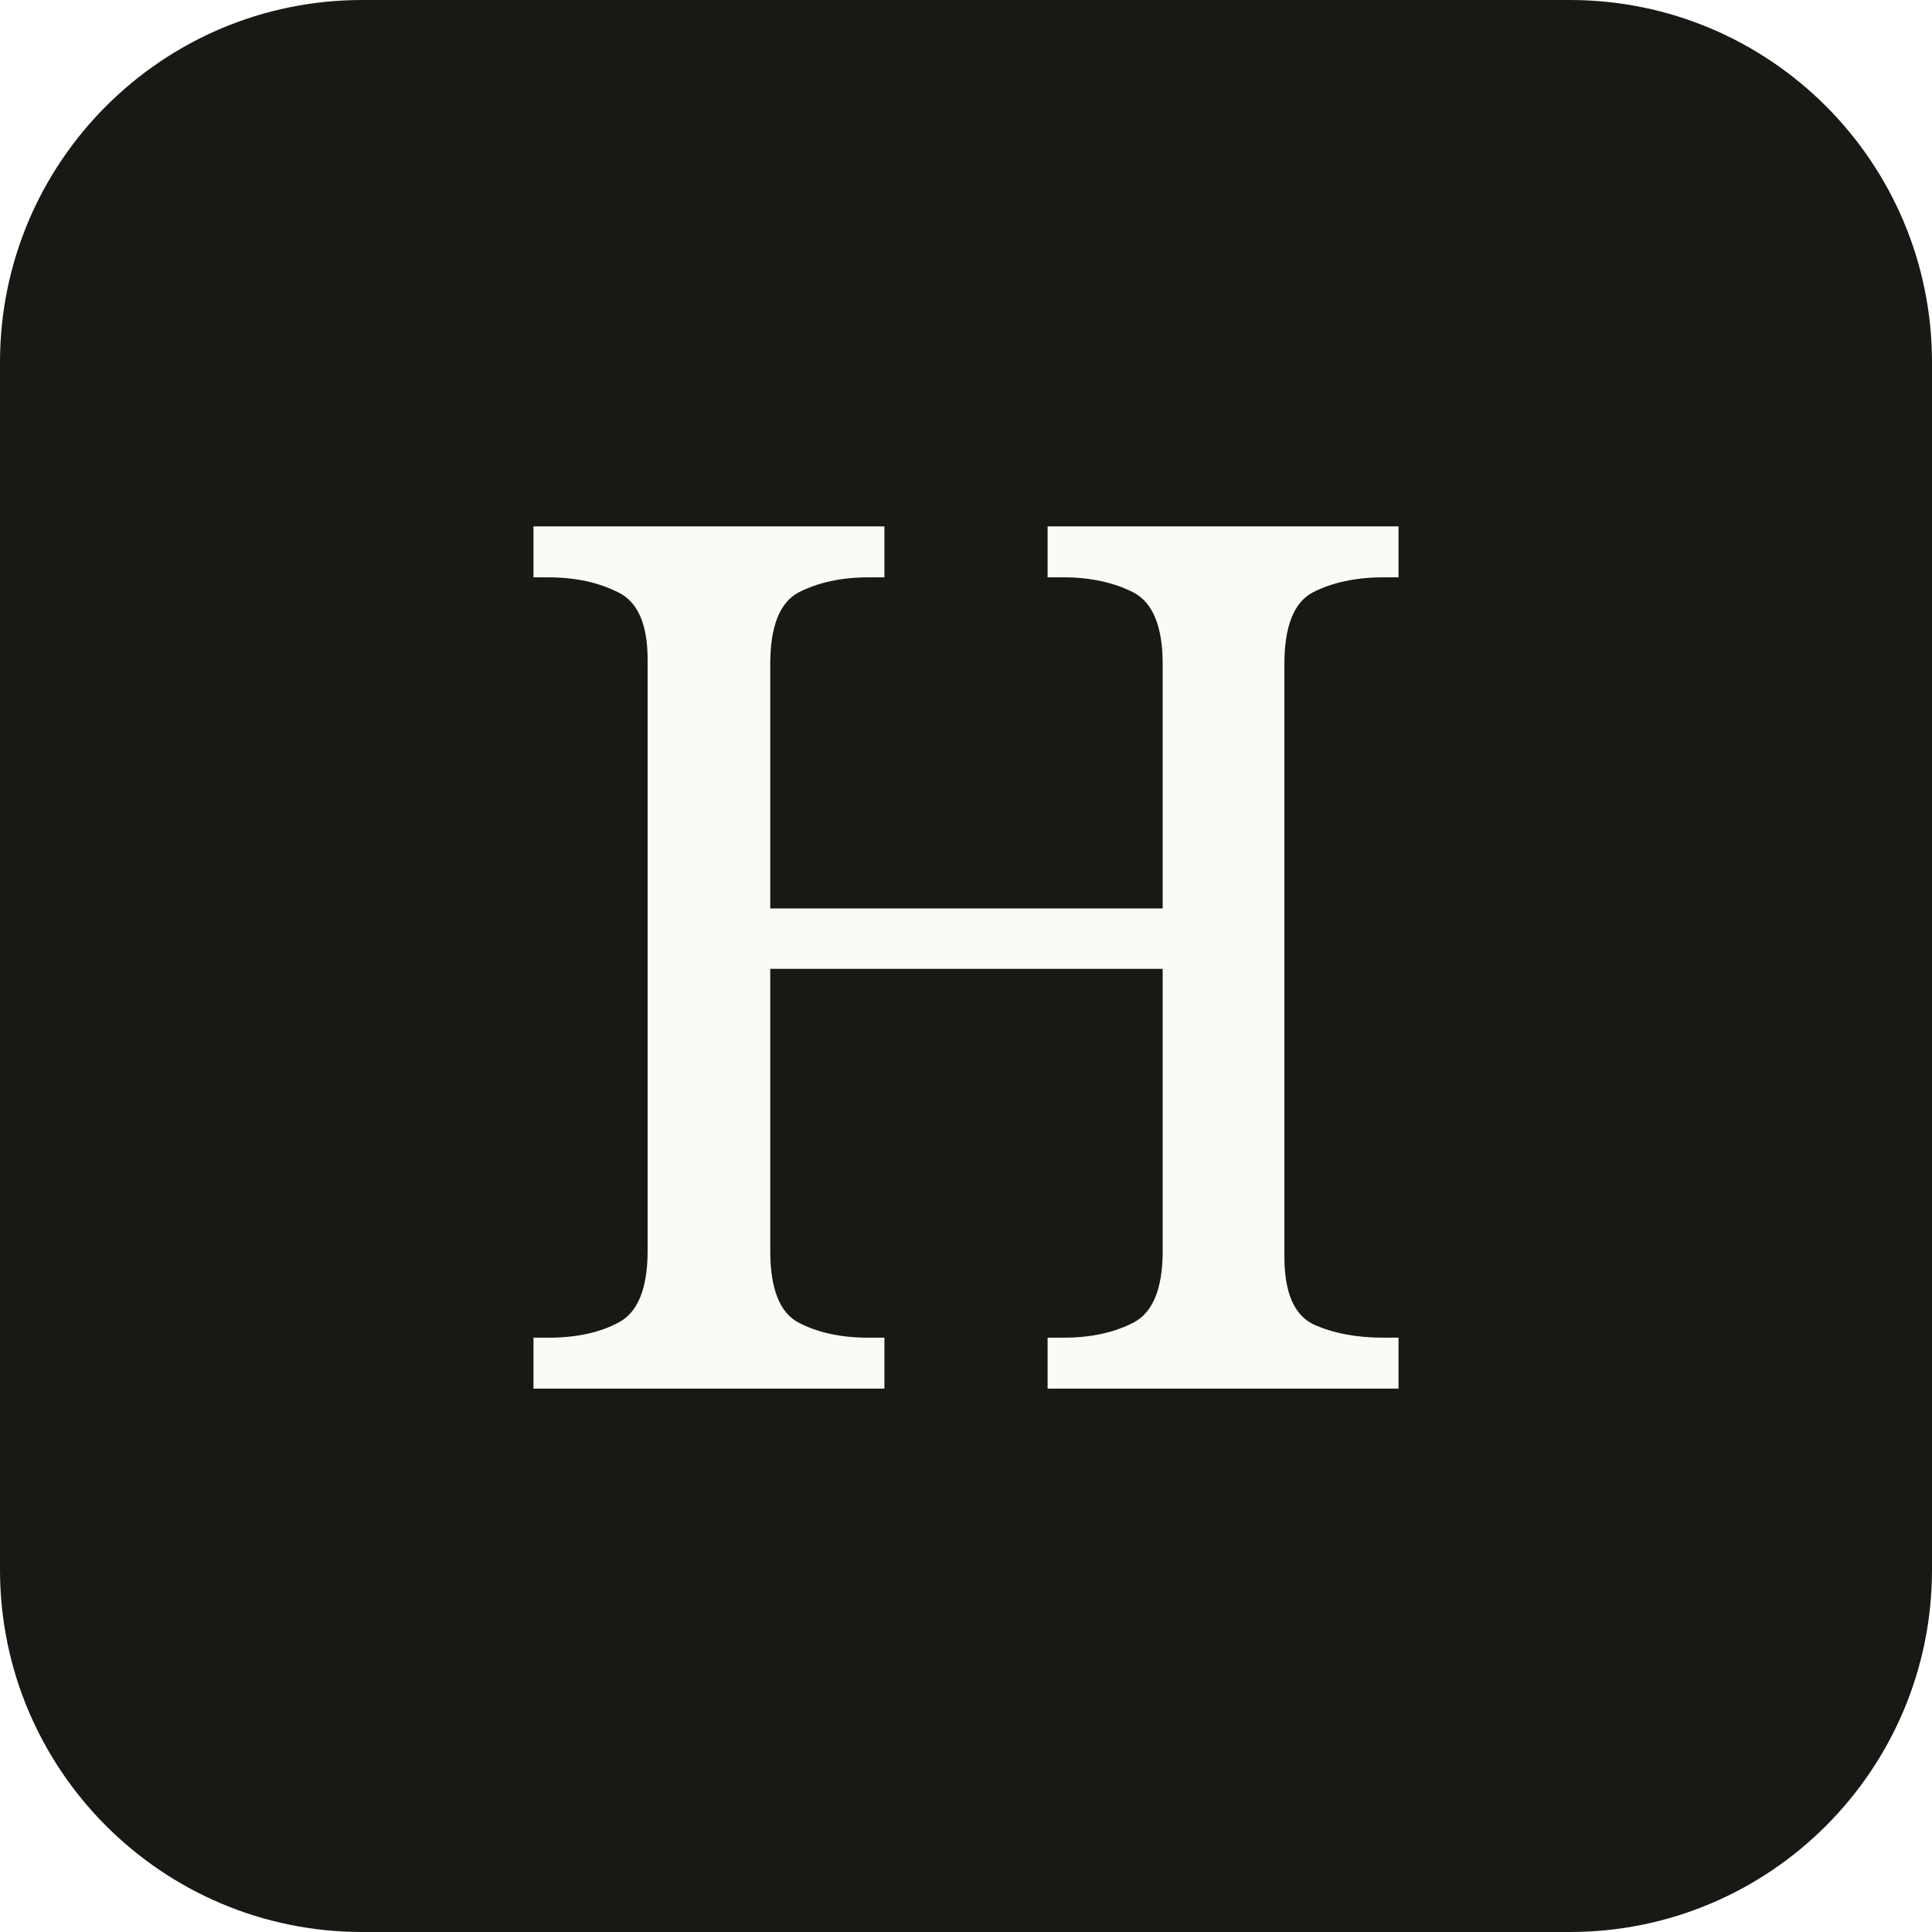
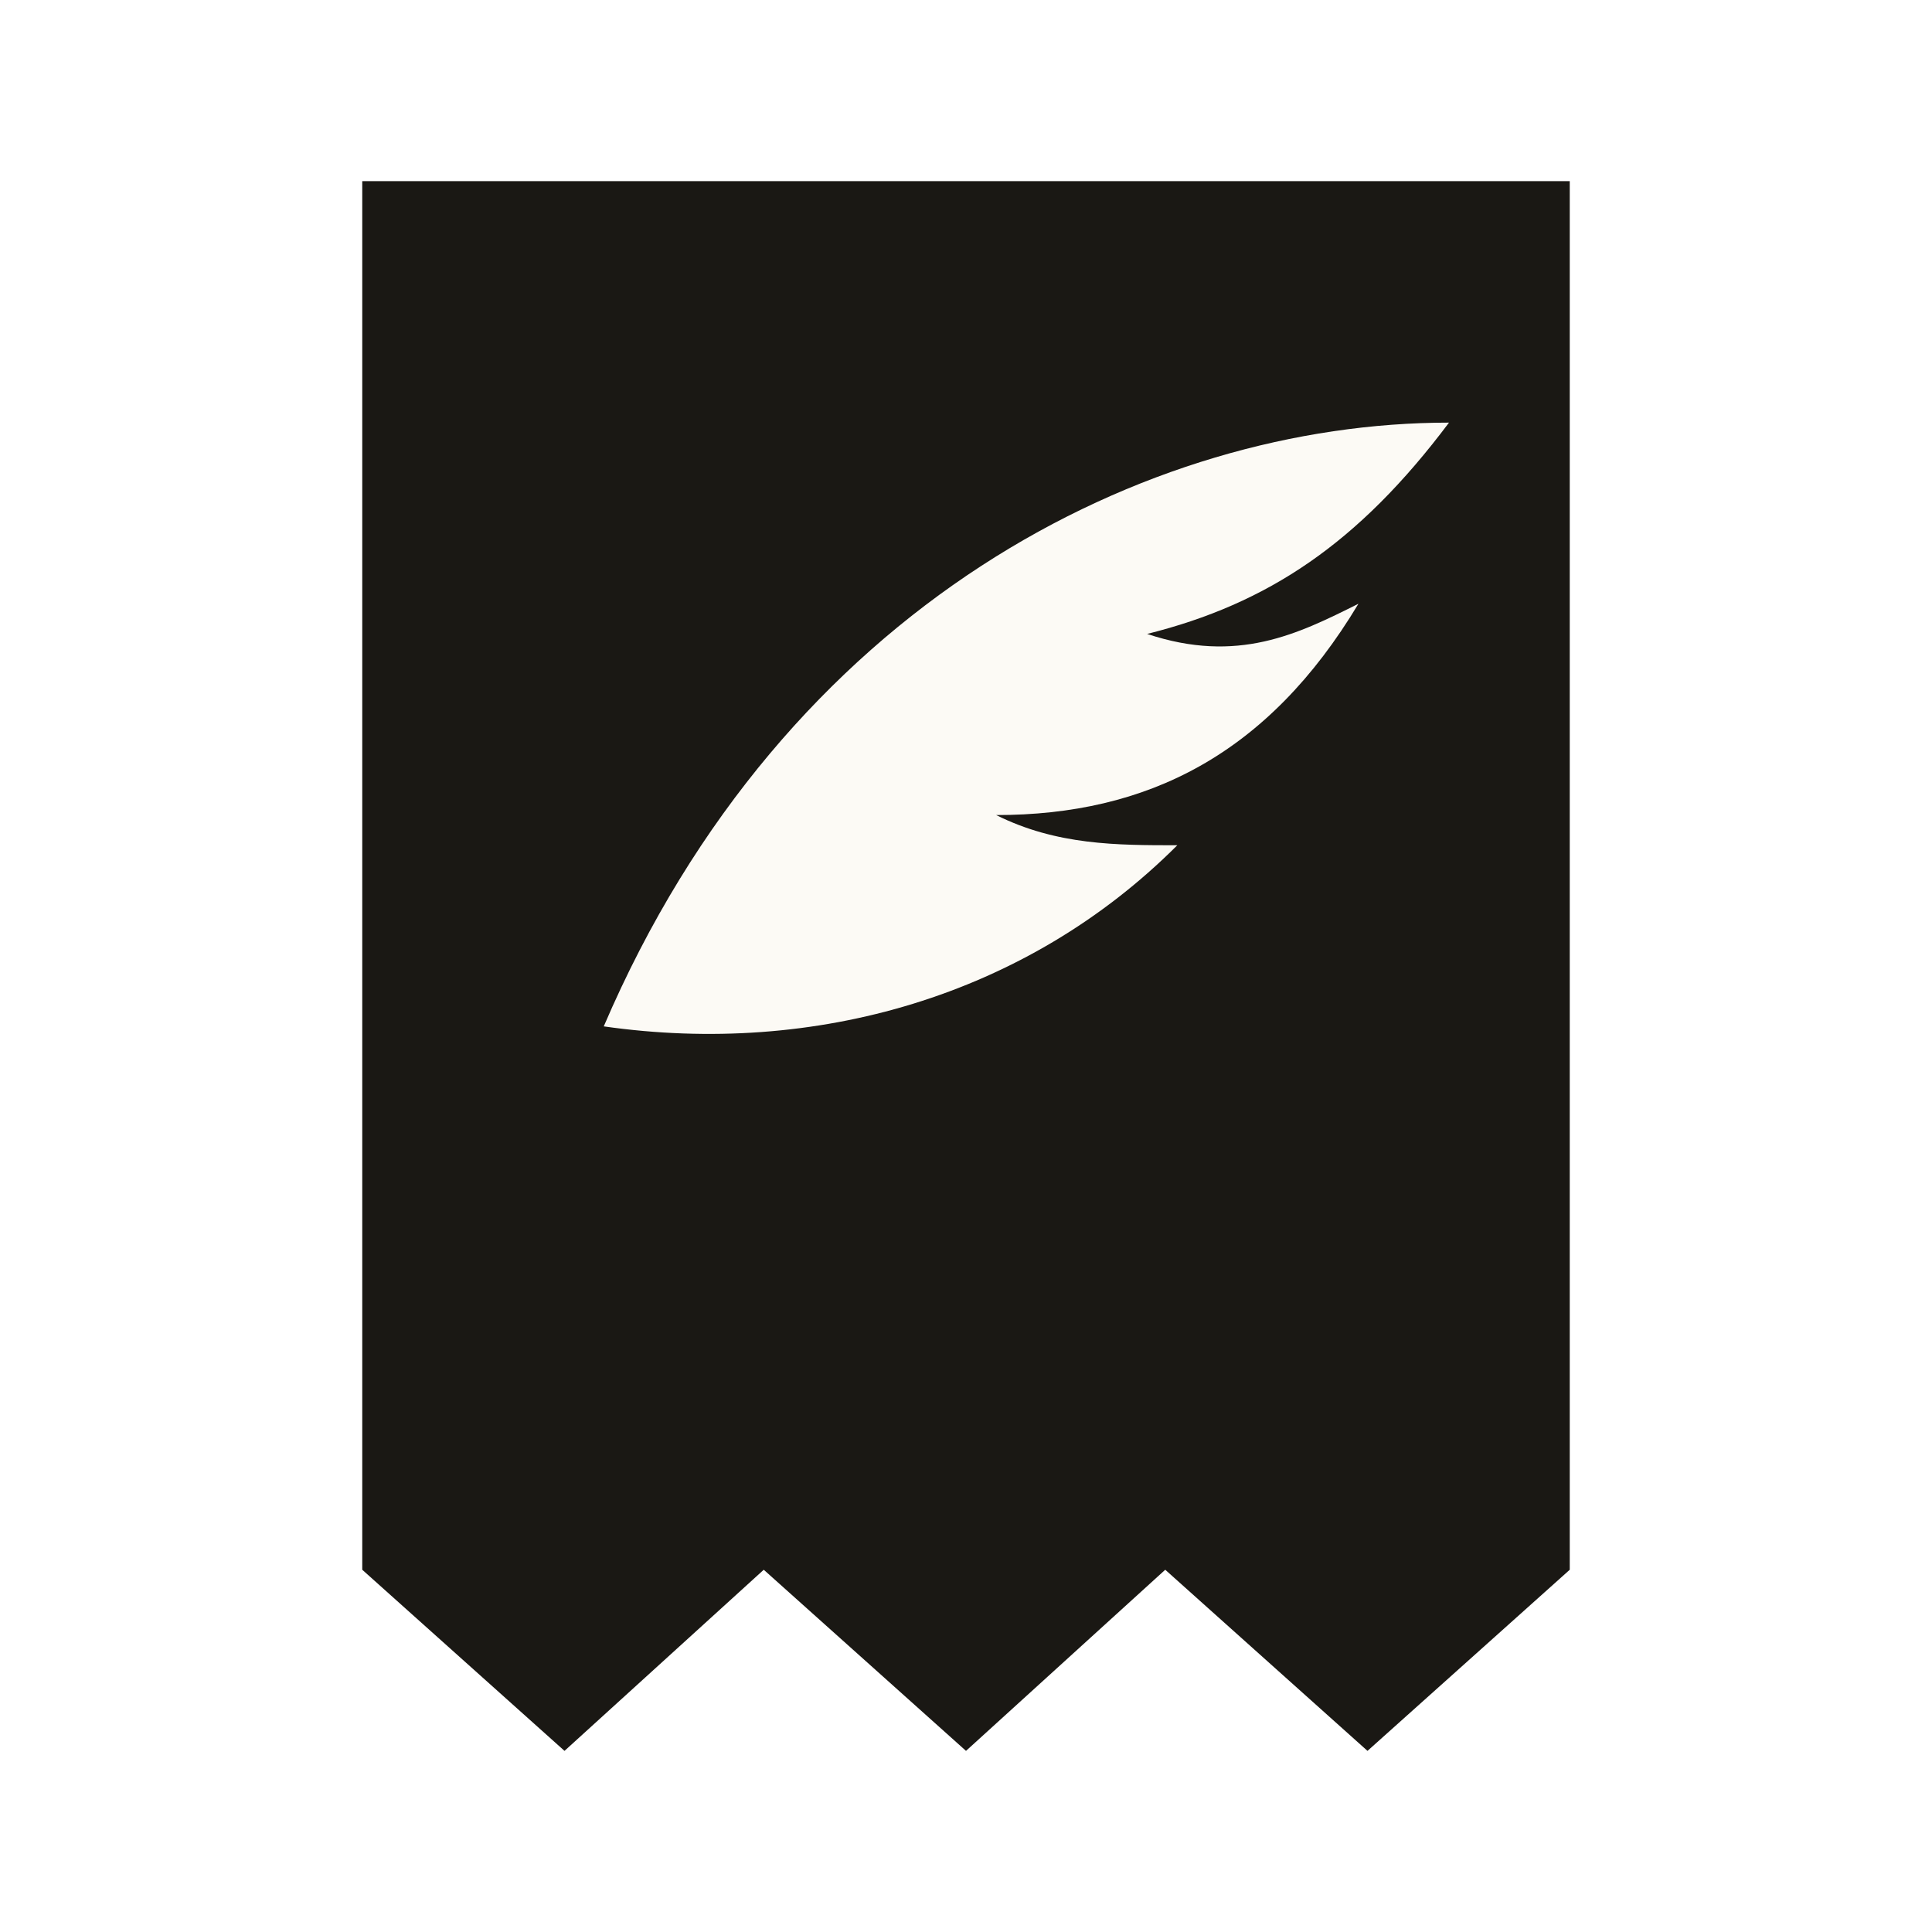
- <svg xmlns="http://www.w3.org/2000/svg" viewBox="0 0 32 32">
-   <rect width="32" height="32" rx="6" fill="#1a1814" />
-   <text x="16" y="23" font-family="Georgia,serif" font-size="20" fill="#fcfaf5" text-anchor="middle">H</text>
+ <svg xmlns="http://www.w3.org/2000/svg" viewBox="0 0 64 64">
+   <path d="M12 6h40v46l-6.7 6-6.7-6-6.6 6-6.7-6-6.6 6L12 52z" fill="#1a1814" />
+   <path d="M20 34c6-14 18-20 28-20-3 4-6 6-10 7 3 1 5 0 7-1-3 5-7 7-12 7 2 1 4 1 6 1-5 5-12 7-19 6z" fill="#fcfaf5" />
</svg>
